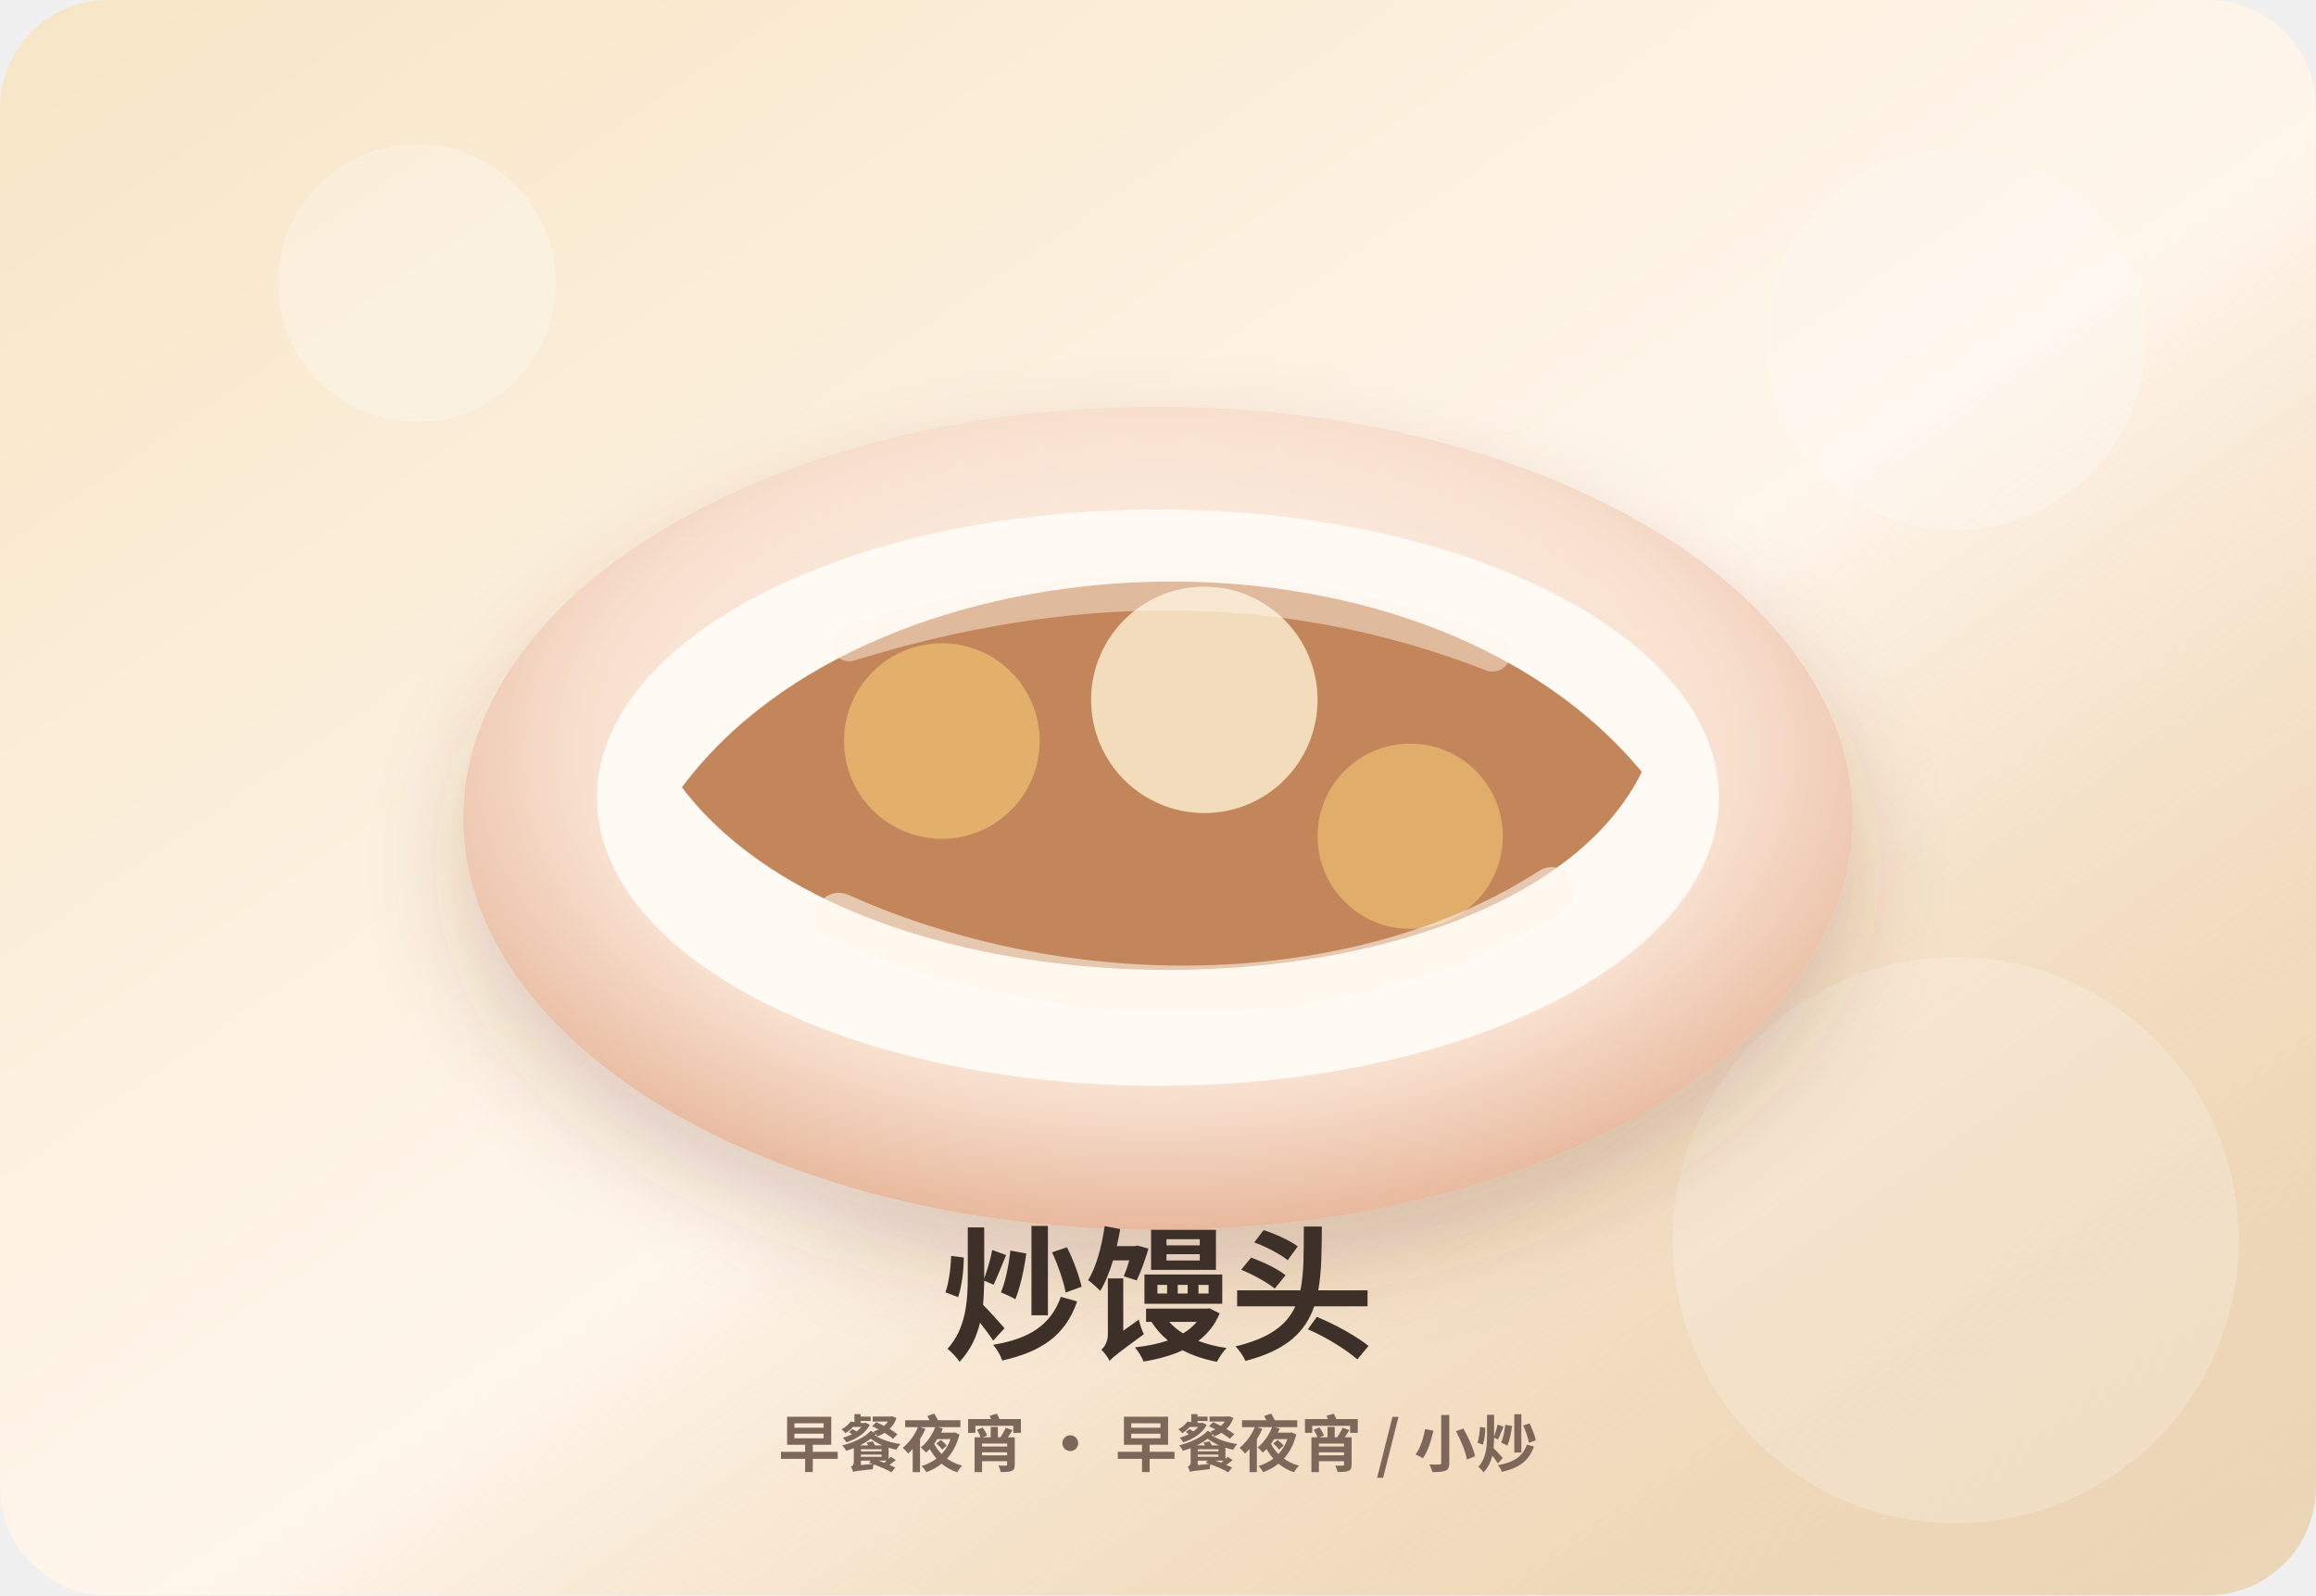
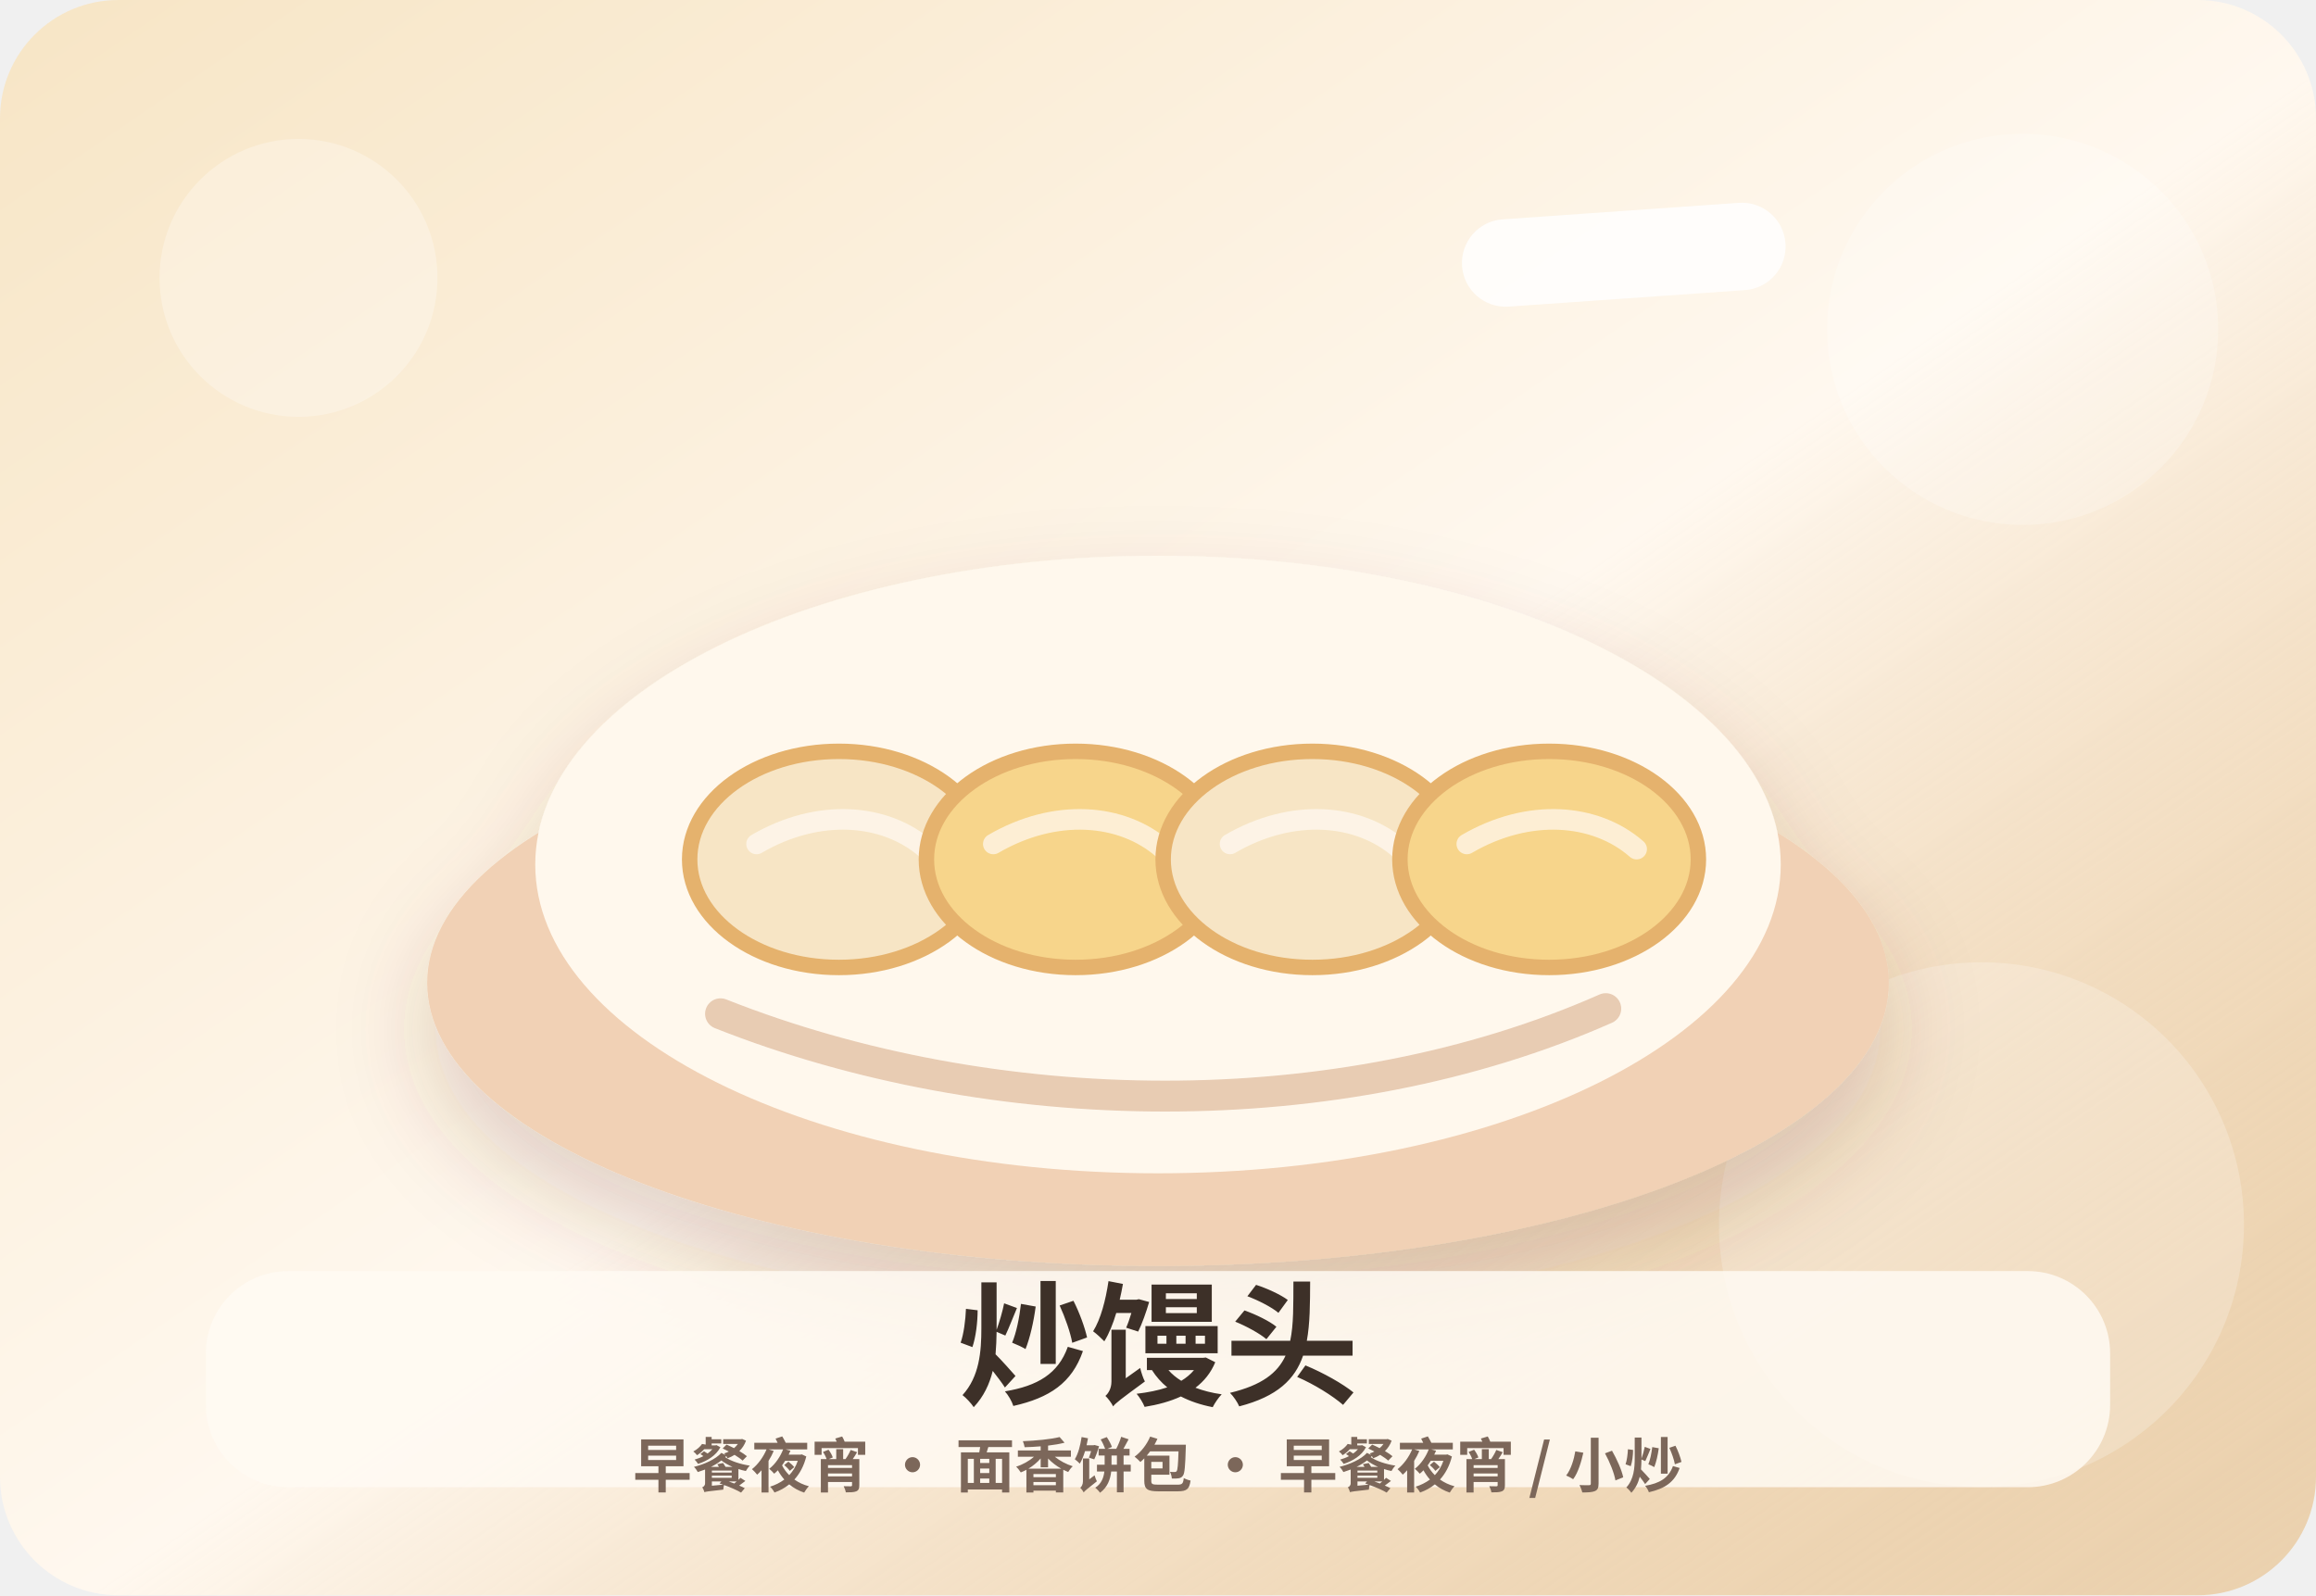
<svg xmlns="http://www.w3.org/2000/svg" width="900" height="620" viewBox="0 0 900 620">
  <defs>
    <linearGradient id="bg" x1="0" x2="1" y1="0" y2="1">
      <stop offset="0%" stop-color="#f7e5c5" />
-       <stop offset="54%" stop-color="#fff6ec" />
-       <stop offset="100%" stop-color="#e5b26d" stop-opacity="0.42" />
+       <stop offset="52%" stop-color="#fff8ef" />
+       <stop offset="100%" stop-color="#e5b26d" stop-opacity="0.5" />
    </linearGradient>
-     <radialGradient id="plate" cx="50%" cy="42%" r="58%">
-       <stop offset="0%" stop-color="#fffaf3" />
-       <stop offset="72%" stop-color="#f8e0cf" />
-       <stop offset="100%" stop-color="#e8b99e" />
-     </radialGradient>
    <filter id="shadow" x="-20%" y="-20%" width="140%" height="140%">
-       <feDropShadow dx="0" dy="18" stdDeviation="18" flood-color="#6f3d2d" flood-opacity="0.22" />
+       <feDropShadow dx="0" dy="18" stdDeviation="18" flood-color="#6f3d2d" flood-opacity="0.2" />
    </filter>
  </defs>
-   <rect width="900" height="620" rx="42" fill="url(#bg)" />
-   <circle cx="162" cy="110" r="54" fill="#ffffff" opacity="0.28" />
-   <circle cx="760" cy="132" r="74" fill="#ffffff" opacity="0.22" />
-   <circle cx="760" cy="482" r="110" fill="#ffffff" opacity="0.2" />
+   <rect width="900" height="620" rx="46" fill="url(#bg)" />
+   <circle cx="116" cy="108" r="54" fill="#ffffff" opacity="0.27" />
+   <circle cx="786" cy="128" r="76" fill="#ffffff" opacity="0.22" />
+   <circle cx="770" cy="476" r="102" fill="#ffffff" opacity="0.22" />
+   <rect x="568" y="82" width="126" height="34" rx="17" fill="#ffffff" opacity="0.82" transform="rotate(-4 631 99)" />
  <g filter="url(#shadow)">
-     <ellipse cx="450" cy="318" rx="270" ry="160" fill="url(#plate)" />
-     <ellipse cx="450" cy="310" rx="218" ry="112" fill="#fffaf4" />
-     <path d="M265 306 C340 205 552 196 638 300 C590 398 340 405 265 306Z" fill="#be7c4d" opacity="0.92" />
-     <circle cx="366" cy="288" r="38" fill="#e5b26d" opacity="0.95" />
-     <circle cx="468" cy="272" r="44" fill="#f7e5c5" opacity="0.9" />
-     <circle cx="548" cy="325" r="36" fill="#e5b26d" opacity="0.88" />
-     <path d="M326 356 C420 398 532 392 603 346" fill="none" stroke="#fff6ec" stroke-width="18" stroke-linecap="round" opacity="0.58" />
-     <path d="M330 250 C414 224 498 222 580 254" fill="none" stroke="#fff6ec" stroke-width="14" stroke-linecap="round" opacity="0.46" />
+     <ellipse cx="450" cy="382" rx="284" ry="110" fill="#f1d1b5" />
+     <ellipse cx="450" cy="336" rx="242" ry="120" fill="#fff8ed" />
+     <ellipse cx="326" cy="334" rx="58" ry="42" fill="#f7e5c5" stroke="#e5b26d" stroke-width="6" />
+     <path d="M294 328 C318 314 344 316 360 330" fill="none" stroke="#fffaf3" stroke-width="8" stroke-linecap="round" opacity="0.7" />
+     <ellipse cx="418" cy="334" rx="58" ry="42" fill="#f7d58b" stroke="#e5b26d" stroke-width="6" />
+     <path d="M386 328 C410 314 436 316 452 330" fill="none" stroke="#fffaf3" stroke-width="8" stroke-linecap="round" opacity="0.7" />
+     <ellipse cx="510" cy="334" rx="58" ry="42" fill="#f7e5c5" stroke="#e5b26d" stroke-width="6" />
+     <path d="M478 328 C502 314 528 316 544 330" fill="none" stroke="#fffaf3" stroke-width="8" stroke-linecap="round" opacity="0.7" />
+     <ellipse cx="602" cy="334" rx="58" ry="42" fill="#f7d58b" stroke="#e5b26d" stroke-width="6" />
+     <path d="M570 328 C594 314 620 316 636 330" fill="none" stroke="#fffaf3" stroke-width="8" stroke-linecap="round" opacity="0.7" />
+     <path d="M280 394 C386 436 520 438 624 392" fill="none" stroke="#be7c4d" stroke-width="12" stroke-linecap="round" opacity="0.36" />
  </g>
  <g font-family="PingFang SC, Microsoft YaHei, Noto Sans CJK SC, Arial, sans-serif" text-anchor="middle">
-     <text x="450" y="524" font-size="56" font-weight="800" fill="#3d3028">炒馒头</text>
-     <text x="450" y="570" font-size="24" font-weight="600" fill="#7c675a">早餐夜宵 · 早餐夜宵 / 小炒</text>
+     <rect x="80" y="494" width="740" height="84" rx="32" fill="#fffaf3" opacity="0.84" />
+     <text x="450" y="542" font-size="52" font-weight="800" fill="#3d3028">炒馒头</text>
+     <text x="450" y="578" font-size="23" font-weight="600" fill="#7c675a">早餐夜宵 · 面香饼包 · 早餐夜宵 / 小炒</text>
  </g>
</svg>
